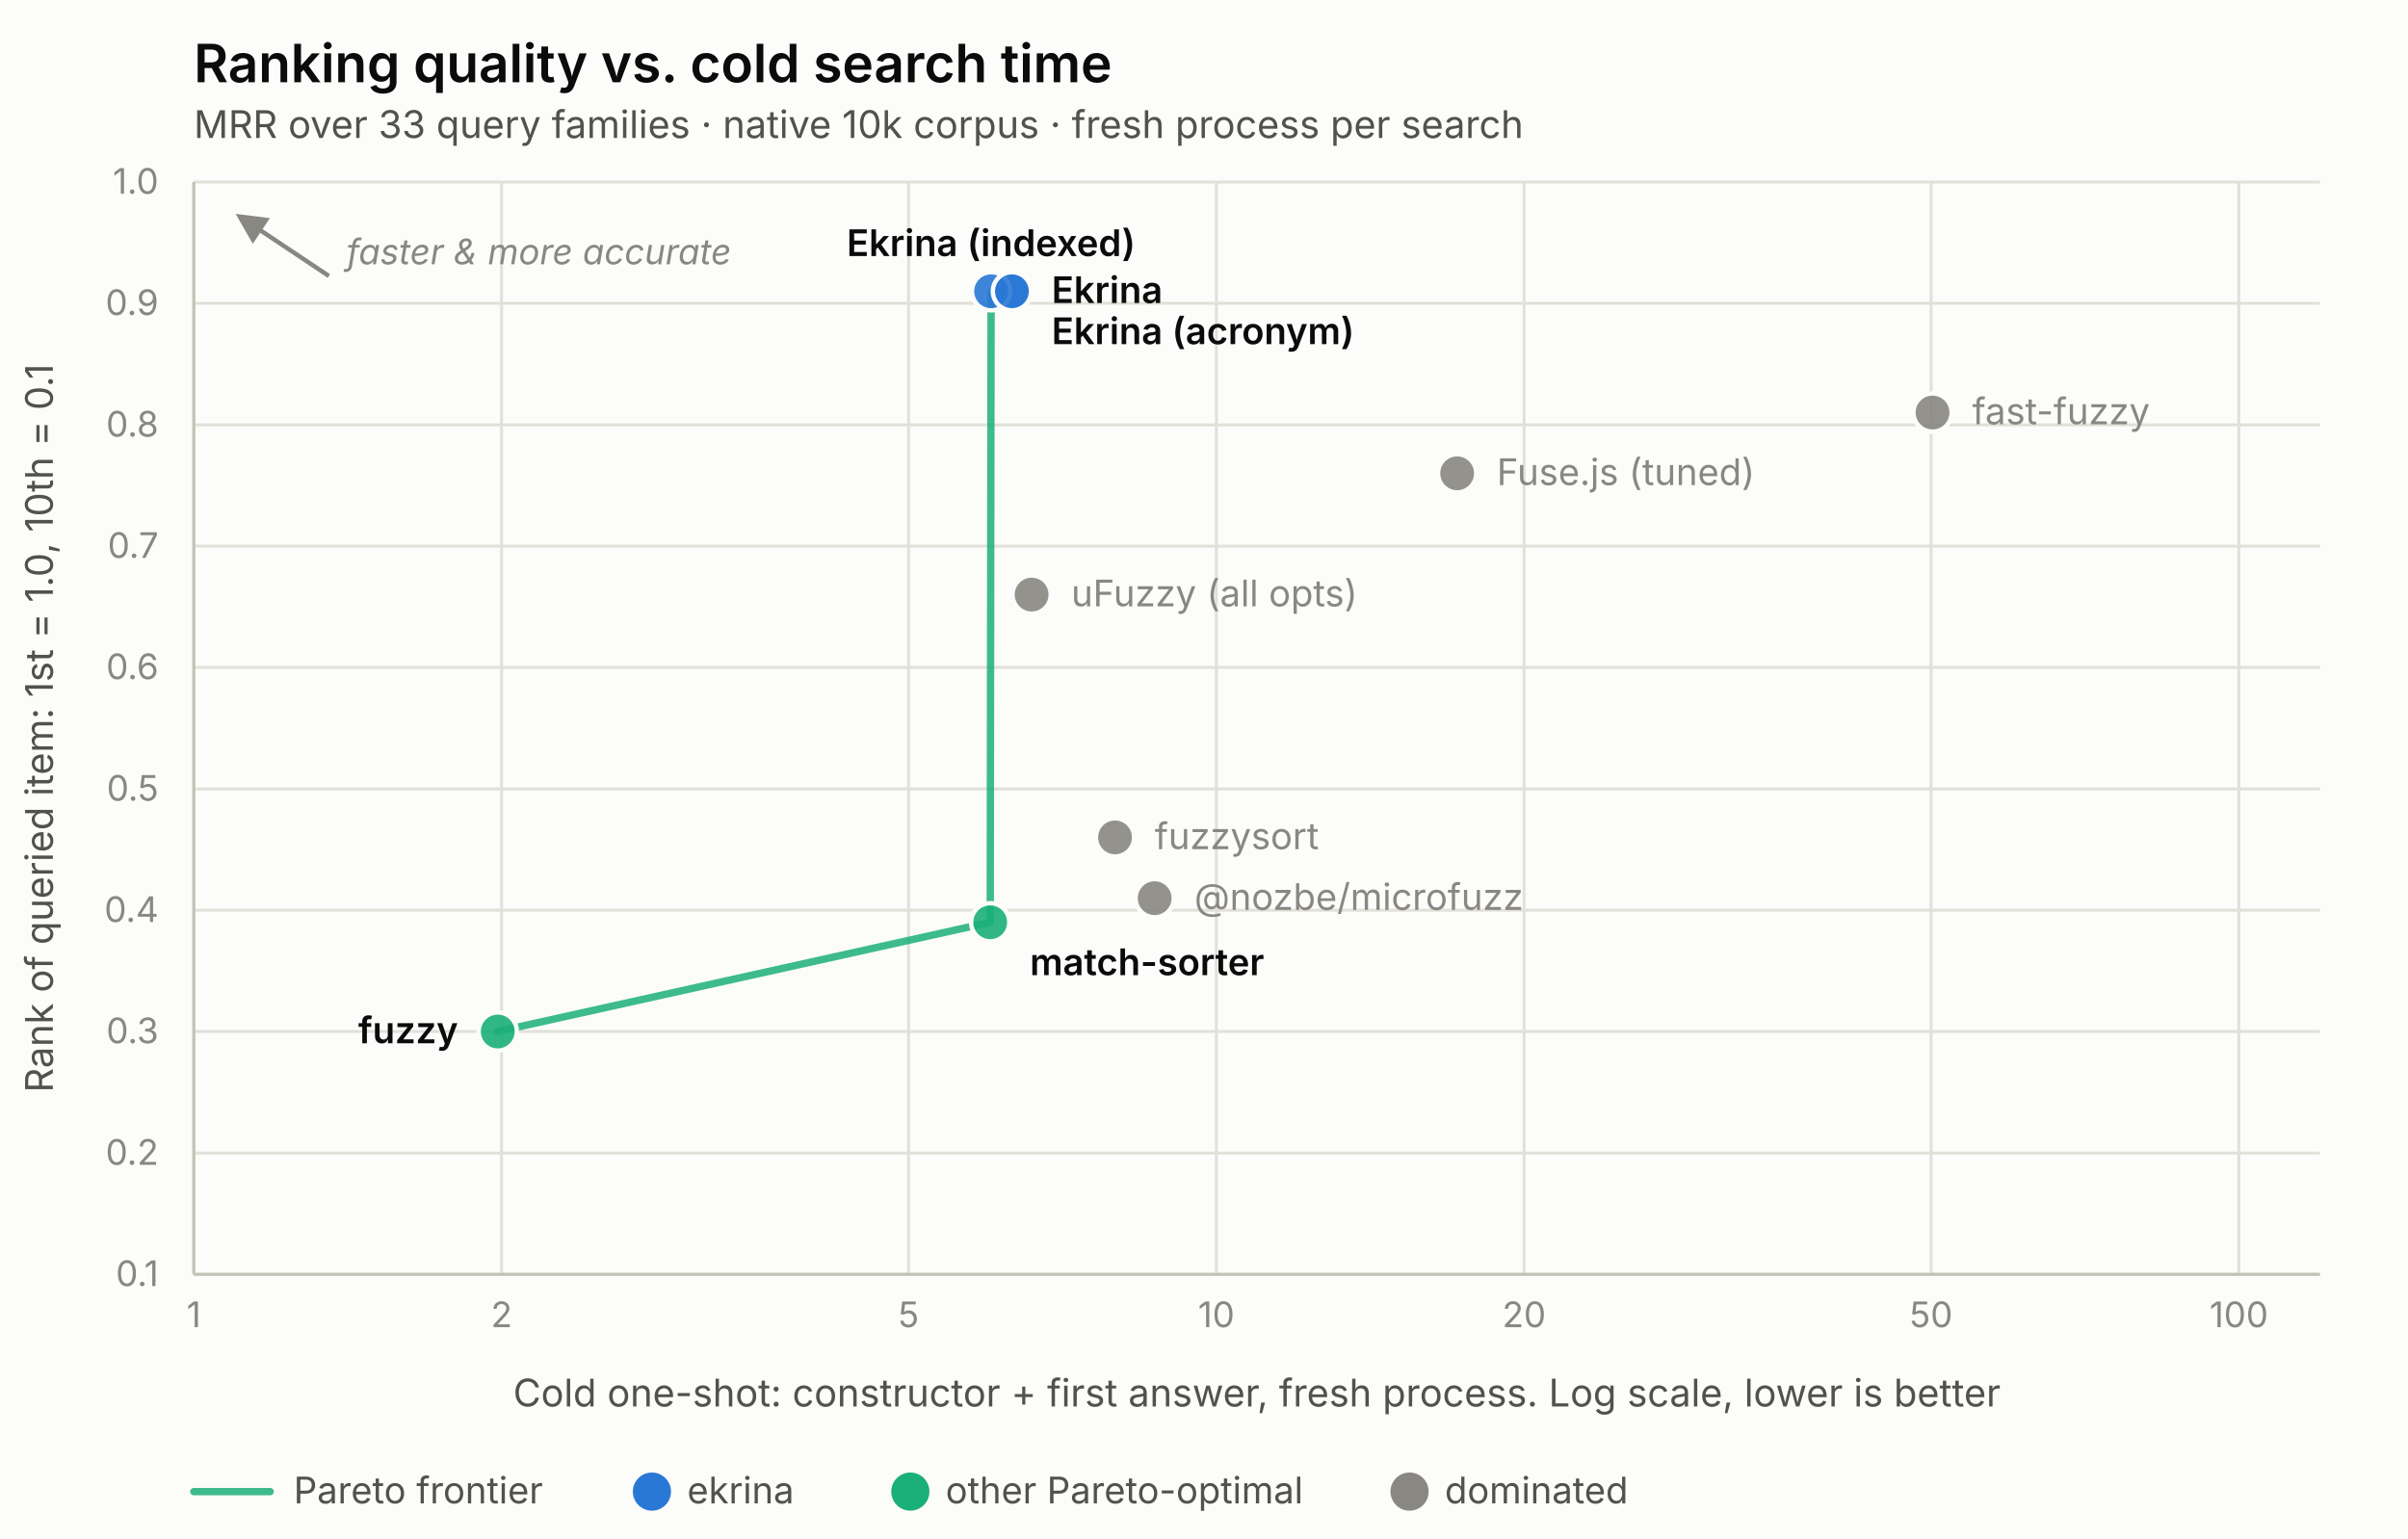
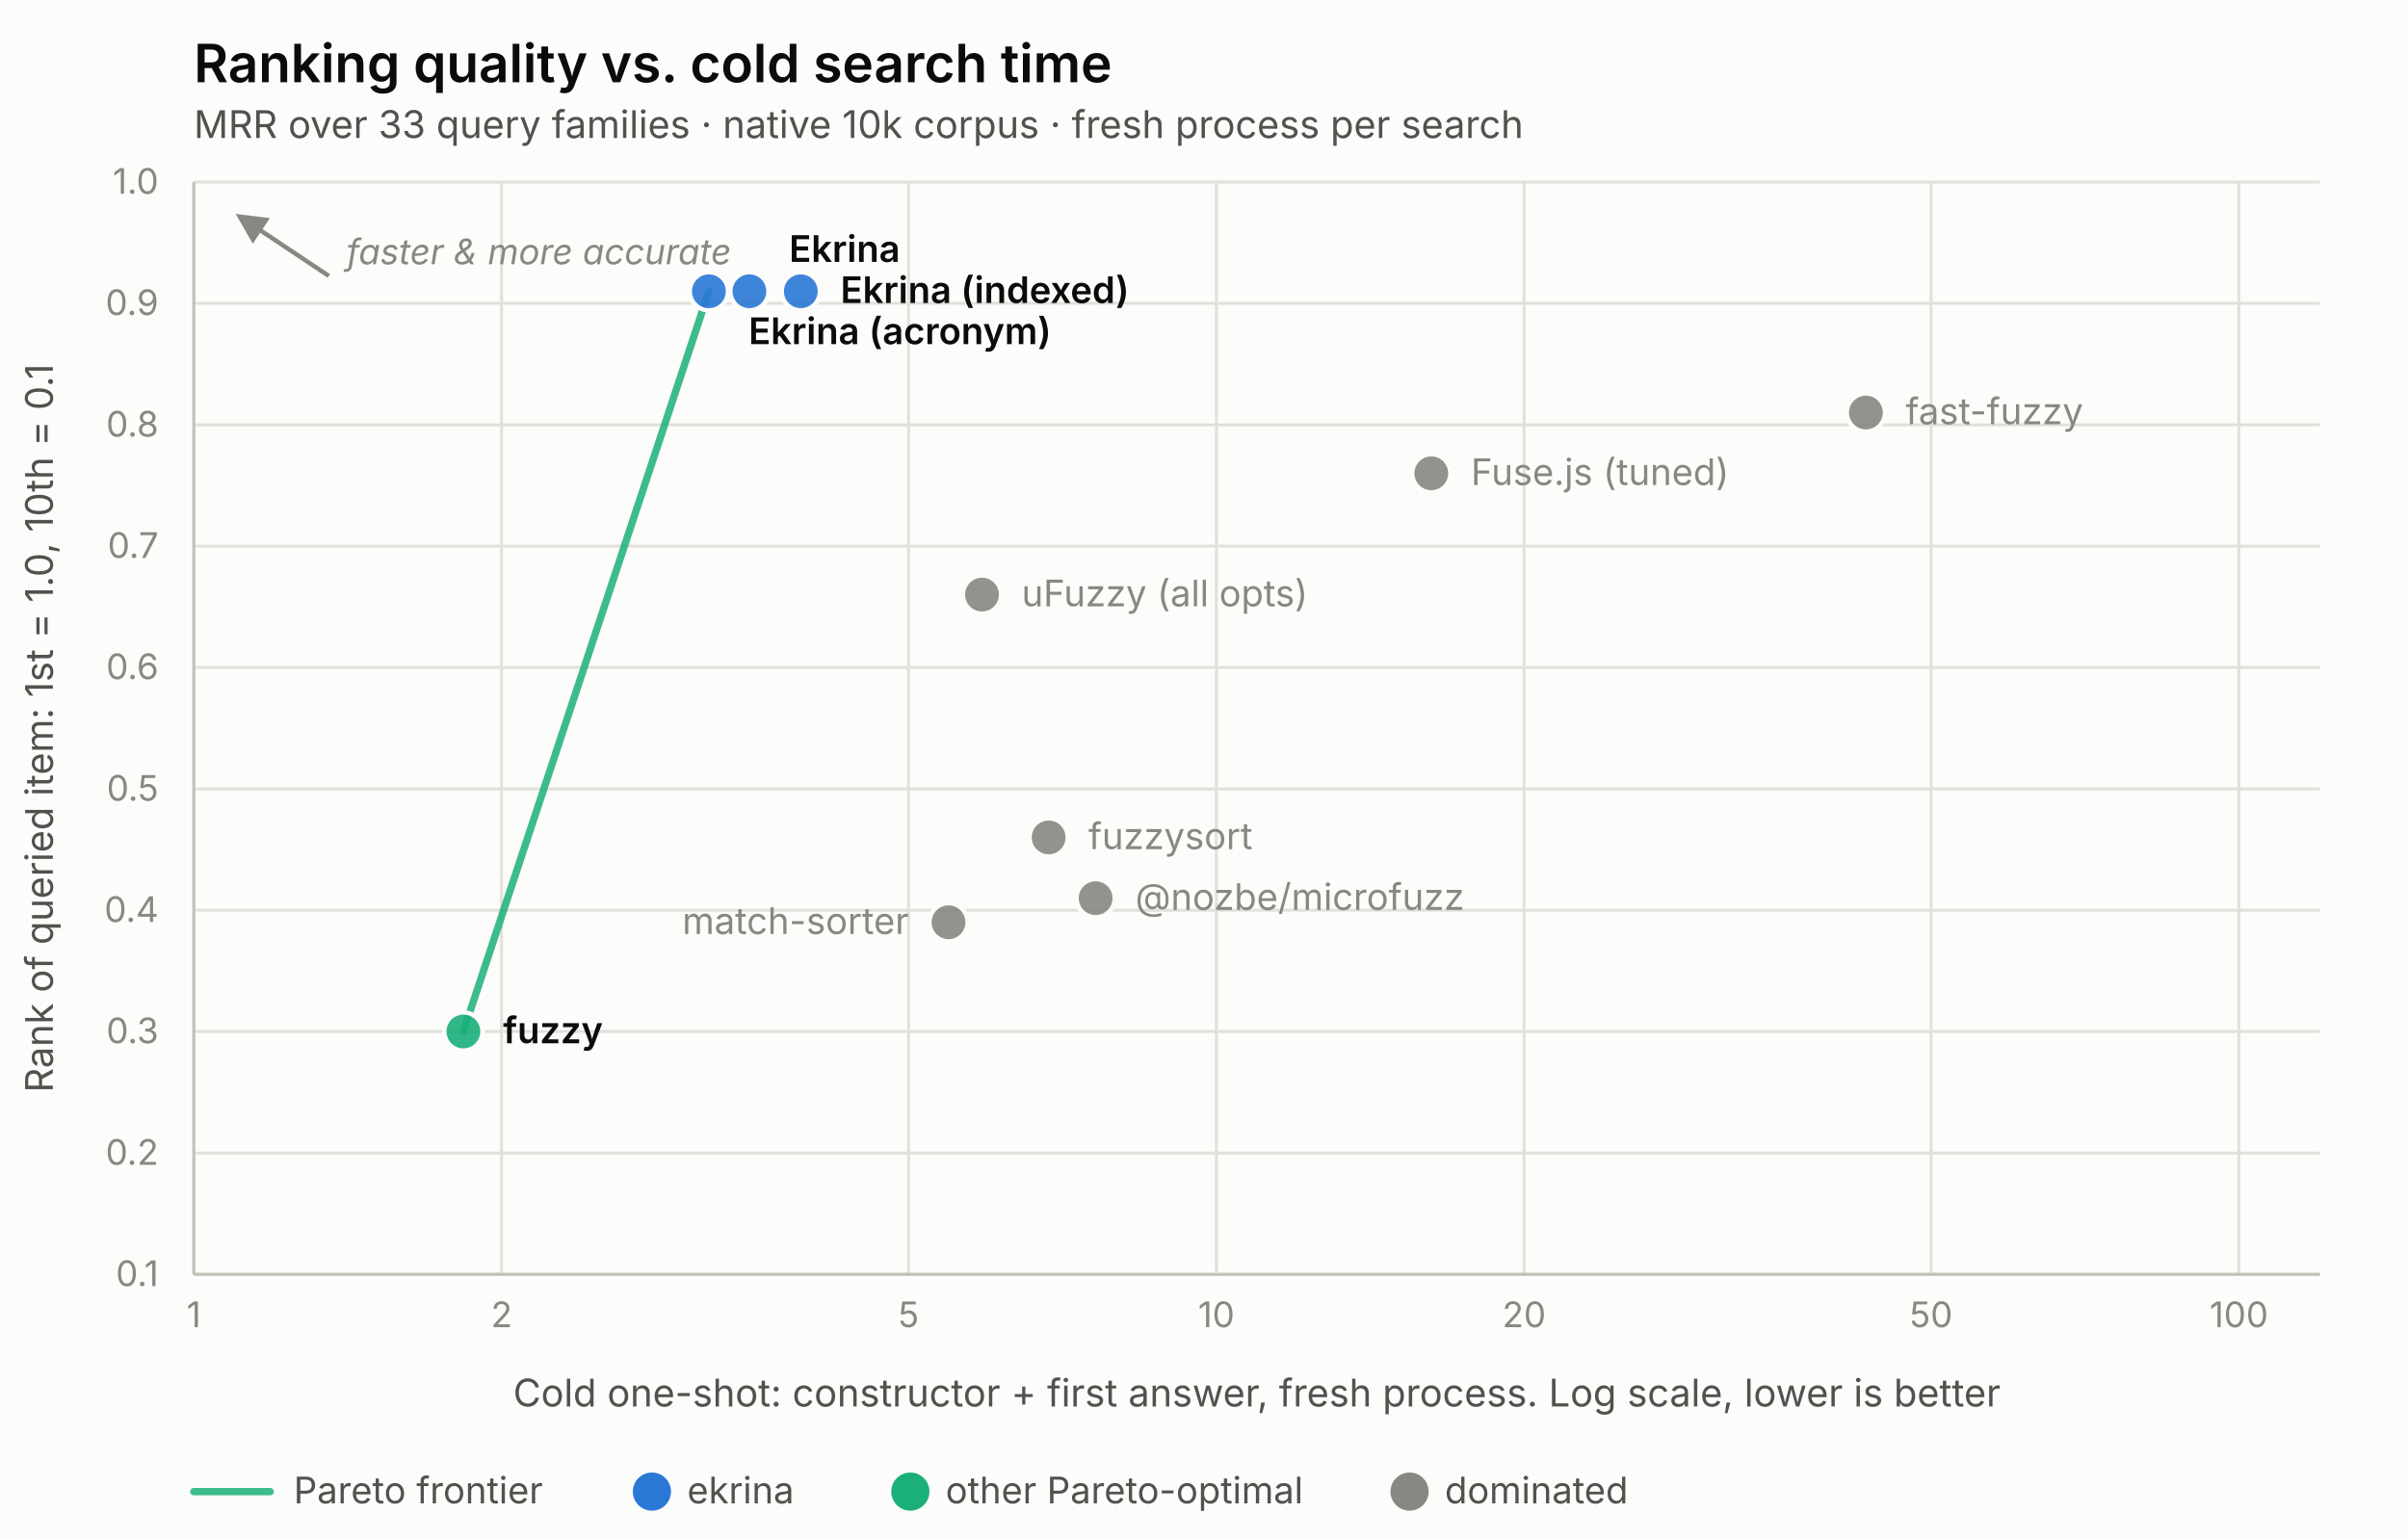
<svg xmlns="http://www.w3.org/2000/svg" viewBox="0 0 820 524" font-family="system-ui, -apple-system, 'Segoe UI', sans-serif" role="img" aria-labelledby="pareto-total-title pareto-total-desc">
  <defs>
    <marker id="arrow" viewBox="0 0 10 10" refX="8" refY="5" markerWidth="7" markerHeight="7" orient="auto-start-reverse">
      <path d="M0 0 L10 5 L0 10 z" fill="#898781" />
    </marker>
  </defs>
  <rect x="0" y="0" width="820" height="524" fill="#fcfcfb" />
  <text x="66" y="28" fill="#0b0b0b" font-size="18" font-weight="600">Ranking quality vs. cold search time</text>
  <text x="66" y="47" fill="#52514e" font-size="13">MRR over 33 query families · native 10k corpus · fresh process per search</text>
  <g>
    <line x1="66" y1="62" x2="66" y2="434" stroke="#e1e0d9" />
    <line x1="170.8" y1="62" x2="170.8" y2="434" stroke="#e1e0d9" />
    <line x1="309.4" y1="62" x2="309.4" y2="434" stroke="#e1e0d9" />
    <line x1="414.2" y1="62" x2="414.2" y2="434" stroke="#e1e0d9" />
    <line x1="519" y1="62" x2="519" y2="434" stroke="#e1e0d9" />
    <line x1="657.6" y1="62" x2="657.6" y2="434" stroke="#e1e0d9" />
    <line x1="762.4" y1="62" x2="762.4" y2="434" stroke="#e1e0d9" />
    <line x1="66" y1="434" x2="790" y2="434" stroke="#e1e0d9" />
    <line x1="66" y1="392.7" x2="790" y2="392.7" stroke="#e1e0d9" />
    <line x1="66" y1="351.3" x2="790" y2="351.3" stroke="#e1e0d9" />
    <line x1="66" y1="310" x2="790" y2="310" stroke="#e1e0d9" />
    <line x1="66" y1="268.7" x2="790" y2="268.7" stroke="#e1e0d9" />
    <line x1="66" y1="227.3" x2="790" y2="227.3" stroke="#e1e0d9" />
    <line x1="66" y1="186" x2="790" y2="186" stroke="#e1e0d9" />
    <line x1="66" y1="144.7" x2="790" y2="144.7" stroke="#e1e0d9" />
    <line x1="66" y1="103.3" x2="790" y2="103.3" stroke="#e1e0d9" />
    <line x1="66" y1="62" x2="790" y2="62" stroke="#e1e0d9" />
  </g>
  <line x1="66" y1="434" x2="790" y2="434" stroke="#c3c2b7" />
  <line x1="66" y1="62" x2="66" y2="434" stroke="#c3c2b7" />
  <g>
    <text x="66" y="452" text-anchor="middle" fill="#898781" font-size="12" font-variant-numeric="tabular-nums">1</text>
    <text x="170.8" y="452" text-anchor="middle" fill="#898781" font-size="12" font-variant-numeric="tabular-nums">2</text>
    <text x="309.4" y="452" text-anchor="middle" fill="#898781" font-size="12" font-variant-numeric="tabular-nums">5</text>
    <text x="414.2" y="452" text-anchor="middle" fill="#898781" font-size="12" font-variant-numeric="tabular-nums">10</text>
    <text x="519" y="452" text-anchor="middle" fill="#898781" font-size="12" font-variant-numeric="tabular-nums">20</text>
    <text x="657.6" y="452" text-anchor="middle" fill="#898781" font-size="12" font-variant-numeric="tabular-nums">50</text>
    <text x="762.4" y="452" text-anchor="middle" fill="#898781" font-size="12" font-variant-numeric="tabular-nums">100</text>
  </g>
  <g>
    <text x="54" y="438" text-anchor="end" fill="#898781" font-size="12" font-variant-numeric="tabular-nums">0.1</text>
    <text x="54" y="396.7" text-anchor="end" fill="#898781" font-size="12" font-variant-numeric="tabular-nums">0.2</text>
    <text x="54" y="355.3" text-anchor="end" fill="#898781" font-size="12" font-variant-numeric="tabular-nums">0.3</text>
    <text x="54" y="314" text-anchor="end" fill="#898781" font-size="12" font-variant-numeric="tabular-nums">0.4</text>
    <text x="54" y="272.7" text-anchor="end" fill="#898781" font-size="12" font-variant-numeric="tabular-nums">0.5</text>
    <text x="54" y="231.3" text-anchor="end" fill="#898781" font-size="12" font-variant-numeric="tabular-nums">0.6</text>
    <text x="54" y="190" text-anchor="end" fill="#898781" font-size="12" font-variant-numeric="tabular-nums">0.7</text>
    <text x="54" y="148.7" text-anchor="end" fill="#898781" font-size="12" font-variant-numeric="tabular-nums">0.8</text>
    <text x="54" y="107.3" text-anchor="end" fill="#898781" font-size="12" font-variant-numeric="tabular-nums">0.9</text>
    <text x="54" y="66" text-anchor="end" fill="#898781" font-size="12" font-variant-numeric="tabular-nums">1.0</text>
  </g>
  <text x="428" y="479" text-anchor="middle" fill="#52514e" font-size="13">Cold one-shot: constructor + first answer, fresh process. Log scale, lower is better</text>
  <text transform="translate(18,248) rotate(-90)" text-anchor="middle" fill="#52514e" font-size="13">Rank of queried item: 1st = 1.0, 10th = 0.1</text>
-   <path d="M169.5 351.3 L337.2 314.1 L337.5 99.2" fill="none" stroke="#1baf7a" stroke-width="2.5" stroke-linejoin="round" stroke-linecap="round" opacity="0.85" />
+   <path d="M157.8 351.3 L241.4 99.2" fill="none" stroke="#1baf7a" stroke-width="2.5" stroke-linejoin="round" stroke-linecap="round" opacity="0.85" />
  <g transform="translate(78,70)">
    <line x1="34" y1="24" x2="4" y2="4" stroke="#898781" stroke-width="1.5" marker-end="url(#arrow)" />
    <text x="40" y="20" fill="#898781" font-size="12" font-style="italic">faster &amp; more accurate</text>
  </g>
  <g>
-     <circle cx="344.6" cy="99.2" r="6.5" fill="#2a78d6" fill-opacity="0.9" stroke="#fcfcfb" stroke-width="1.5" />
-     <circle cx="337.5" cy="99.2" r="6.5" fill="#2a78d6" fill-opacity="0.9" stroke="#fcfcfb" stroke-width="1.5" />
-     <circle cx="344.6" cy="99.2" r="6.5" fill="#2a78d6" fill-opacity="0.9" stroke="#fcfcfb" stroke-width="1.5" />
-     <circle cx="658.1" cy="140.5" r="6.5" fill="#898781" fill-opacity="0.9" stroke="#fcfcfb" stroke-width="1.5" />
-     <circle cx="496.2" cy="161.2" r="6.5" fill="#898781" fill-opacity="0.9" stroke="#fcfcfb" stroke-width="1.5" />
-     <circle cx="351.3" cy="202.5" r="6.5" fill="#898781" fill-opacity="0.9" stroke="#fcfcfb" stroke-width="1.5" />
-     <circle cx="379.7" cy="285.2" r="6.5" fill="#898781" fill-opacity="0.9" stroke="#fcfcfb" stroke-width="1.5" />
-     <circle cx="393.2" cy="305.9" r="6.5" fill="#898781" fill-opacity="0.9" stroke="#fcfcfb" stroke-width="1.5" />
-     <circle cx="337.2" cy="314.1" r="6.5" fill="#1baf7a" fill-opacity="0.9" stroke="#fcfcfb" stroke-width="1.5" />
-     <circle cx="169.5" cy="351.3" r="6.5" fill="#1baf7a" fill-opacity="0.9" stroke="#fcfcfb" stroke-width="1.5" />
+     <circle cx="255.2" cy="99.2" r="6.5" fill="#2a78d6" fill-opacity="0.9" stroke="#fcfcfb" stroke-width="1.5" />
+     <circle cx="272.7" cy="99.2" r="6.5" fill="#2a78d6" fill-opacity="0.9" stroke="#fcfcfb" stroke-width="1.5" />
+     <circle cx="241.4" cy="99.2" r="6.5" fill="#2a78d6" fill-opacity="0.9" stroke="#fcfcfb" stroke-width="1.5" />
+     <circle cx="635.4" cy="140.5" r="6.5" fill="#898781" fill-opacity="0.9" stroke="#fcfcfb" stroke-width="1.5" />
+     <circle cx="487.4" cy="161.2" r="6.5" fill="#898781" fill-opacity="0.9" stroke="#fcfcfb" stroke-width="1.5" />
+     <circle cx="334.4" cy="202.5" r="6.5" fill="#898781" fill-opacity="0.9" stroke="#fcfcfb" stroke-width="1.5" />
+     <circle cx="357.1" cy="285.2" r="6.5" fill="#898781" fill-opacity="0.9" stroke="#fcfcfb" stroke-width="1.5" />
+     <circle cx="373.1" cy="305.9" r="6.5" fill="#898781" fill-opacity="0.9" stroke="#fcfcfb" stroke-width="1.5" />
+     <circle cx="323" cy="314.1" r="6.5" fill="#898781" fill-opacity="0.9" stroke="#fcfcfb" stroke-width="1.5" />
+     <circle cx="157.8" cy="351.3" r="6.5" fill="#1baf7a" fill-opacity="0.9" stroke="#fcfcfb" stroke-width="1.5" />
  </g>
  <g>
-     <text x="358.1" y="103.2" text-anchor="start" fill="#0b0b0b" font-size="12.5" font-weight="600">Ekrina</text>
-     <text x="337.5" y="87.2" text-anchor="middle" fill="#0b0b0b" font-size="12.5" font-weight="600">Ekrina (indexed)</text>
-     <text x="358.1" y="117.2" text-anchor="start" fill="#0b0b0b" font-size="12.5" font-weight="600">Ekrina (acronym)</text>
-     <text x="350.7" y="332.1" text-anchor="start" fill="#0b0b0b" font-size="12.5" font-weight="600">match-sorter</text>
-     <text x="156" y="355.3" text-anchor="end" fill="#0b0b0b" font-size="12.5" font-weight="600">fuzzy</text>
-     <text x="671.6" y="144.5" text-anchor="start" fill="#898781" font-size="12.5">fast-fuzzy</text>
-     <text x="509.7" y="165.2" text-anchor="start" fill="#898781" font-size="12.5">Fuse.js (tuned)</text>
-     <text x="364.8" y="206.5" text-anchor="start" fill="#898781" font-size="12.5">uFuzzy (all opts)</text>
-     <text x="393.2" y="289.2" text-anchor="start" fill="#898781" font-size="12.5">fuzzysort</text>
-     <text x="406.7" y="309.9" text-anchor="start" fill="#898781" font-size="12.5">@nozbe/microfuzz</text>
+     <text x="268.7" y="89.2" text-anchor="start" fill="#0b0b0b" font-size="12.5" font-weight="600">Ekrina</text>
+     <text x="286.2" y="103.2" text-anchor="start" fill="#0b0b0b" font-size="12.5" font-weight="600">Ekrina (indexed)</text>
+     <text x="254.9" y="117.2" text-anchor="start" fill="#0b0b0b" font-size="12.5" font-weight="600">Ekrina (acronym)</text>
+     <text x="171.3" y="355.3" text-anchor="start" fill="#0b0b0b" font-size="12.5" font-weight="600">fuzzy</text>
+     <text x="648.9" y="144.5" text-anchor="start" fill="#898781" font-size="12.5">fast-fuzzy</text>
+     <text x="500.9" y="165.2" text-anchor="start" fill="#898781" font-size="12.5">Fuse.js (tuned)</text>
+     <text x="347.9" y="206.5" text-anchor="start" fill="#898781" font-size="12.5">uFuzzy (all opts)</text>
+     <text x="370.6" y="289.2" text-anchor="start" fill="#898781" font-size="12.5">fuzzysort</text>
+     <text x="386.6" y="309.9" text-anchor="start" fill="#898781" font-size="12.5">@nozbe/microfuzz</text>
+     <text x="309.5" y="318.1" text-anchor="end" fill="#898781" font-size="12.5">match-sorter</text>
  </g>
  <g>
    <line x1="66" y1="508" x2="92" y2="508" stroke="#1baf7a" stroke-width="2.5" stroke-linecap="round" opacity="0.85" />
    <text x="100" y="512" fill="#52514e" font-size="12.5">Pareto frontier</text>
    <circle cx="222" cy="508" r="6.5" fill="#2a78d6" />
    <text x="234" y="512" fill="#52514e" font-size="12.5">ekrina</text>
    <circle cx="310" cy="508" r="6.5" fill="#1baf7a" />
    <text x="322" y="512" fill="#52514e" font-size="12.5">other Pareto-optimal</text>
    <circle cx="480" cy="508" r="6.5" fill="#898781" />
    <text x="492" y="512" fill="#52514e" font-size="12.5">dominated</text>
  </g>
</svg>
